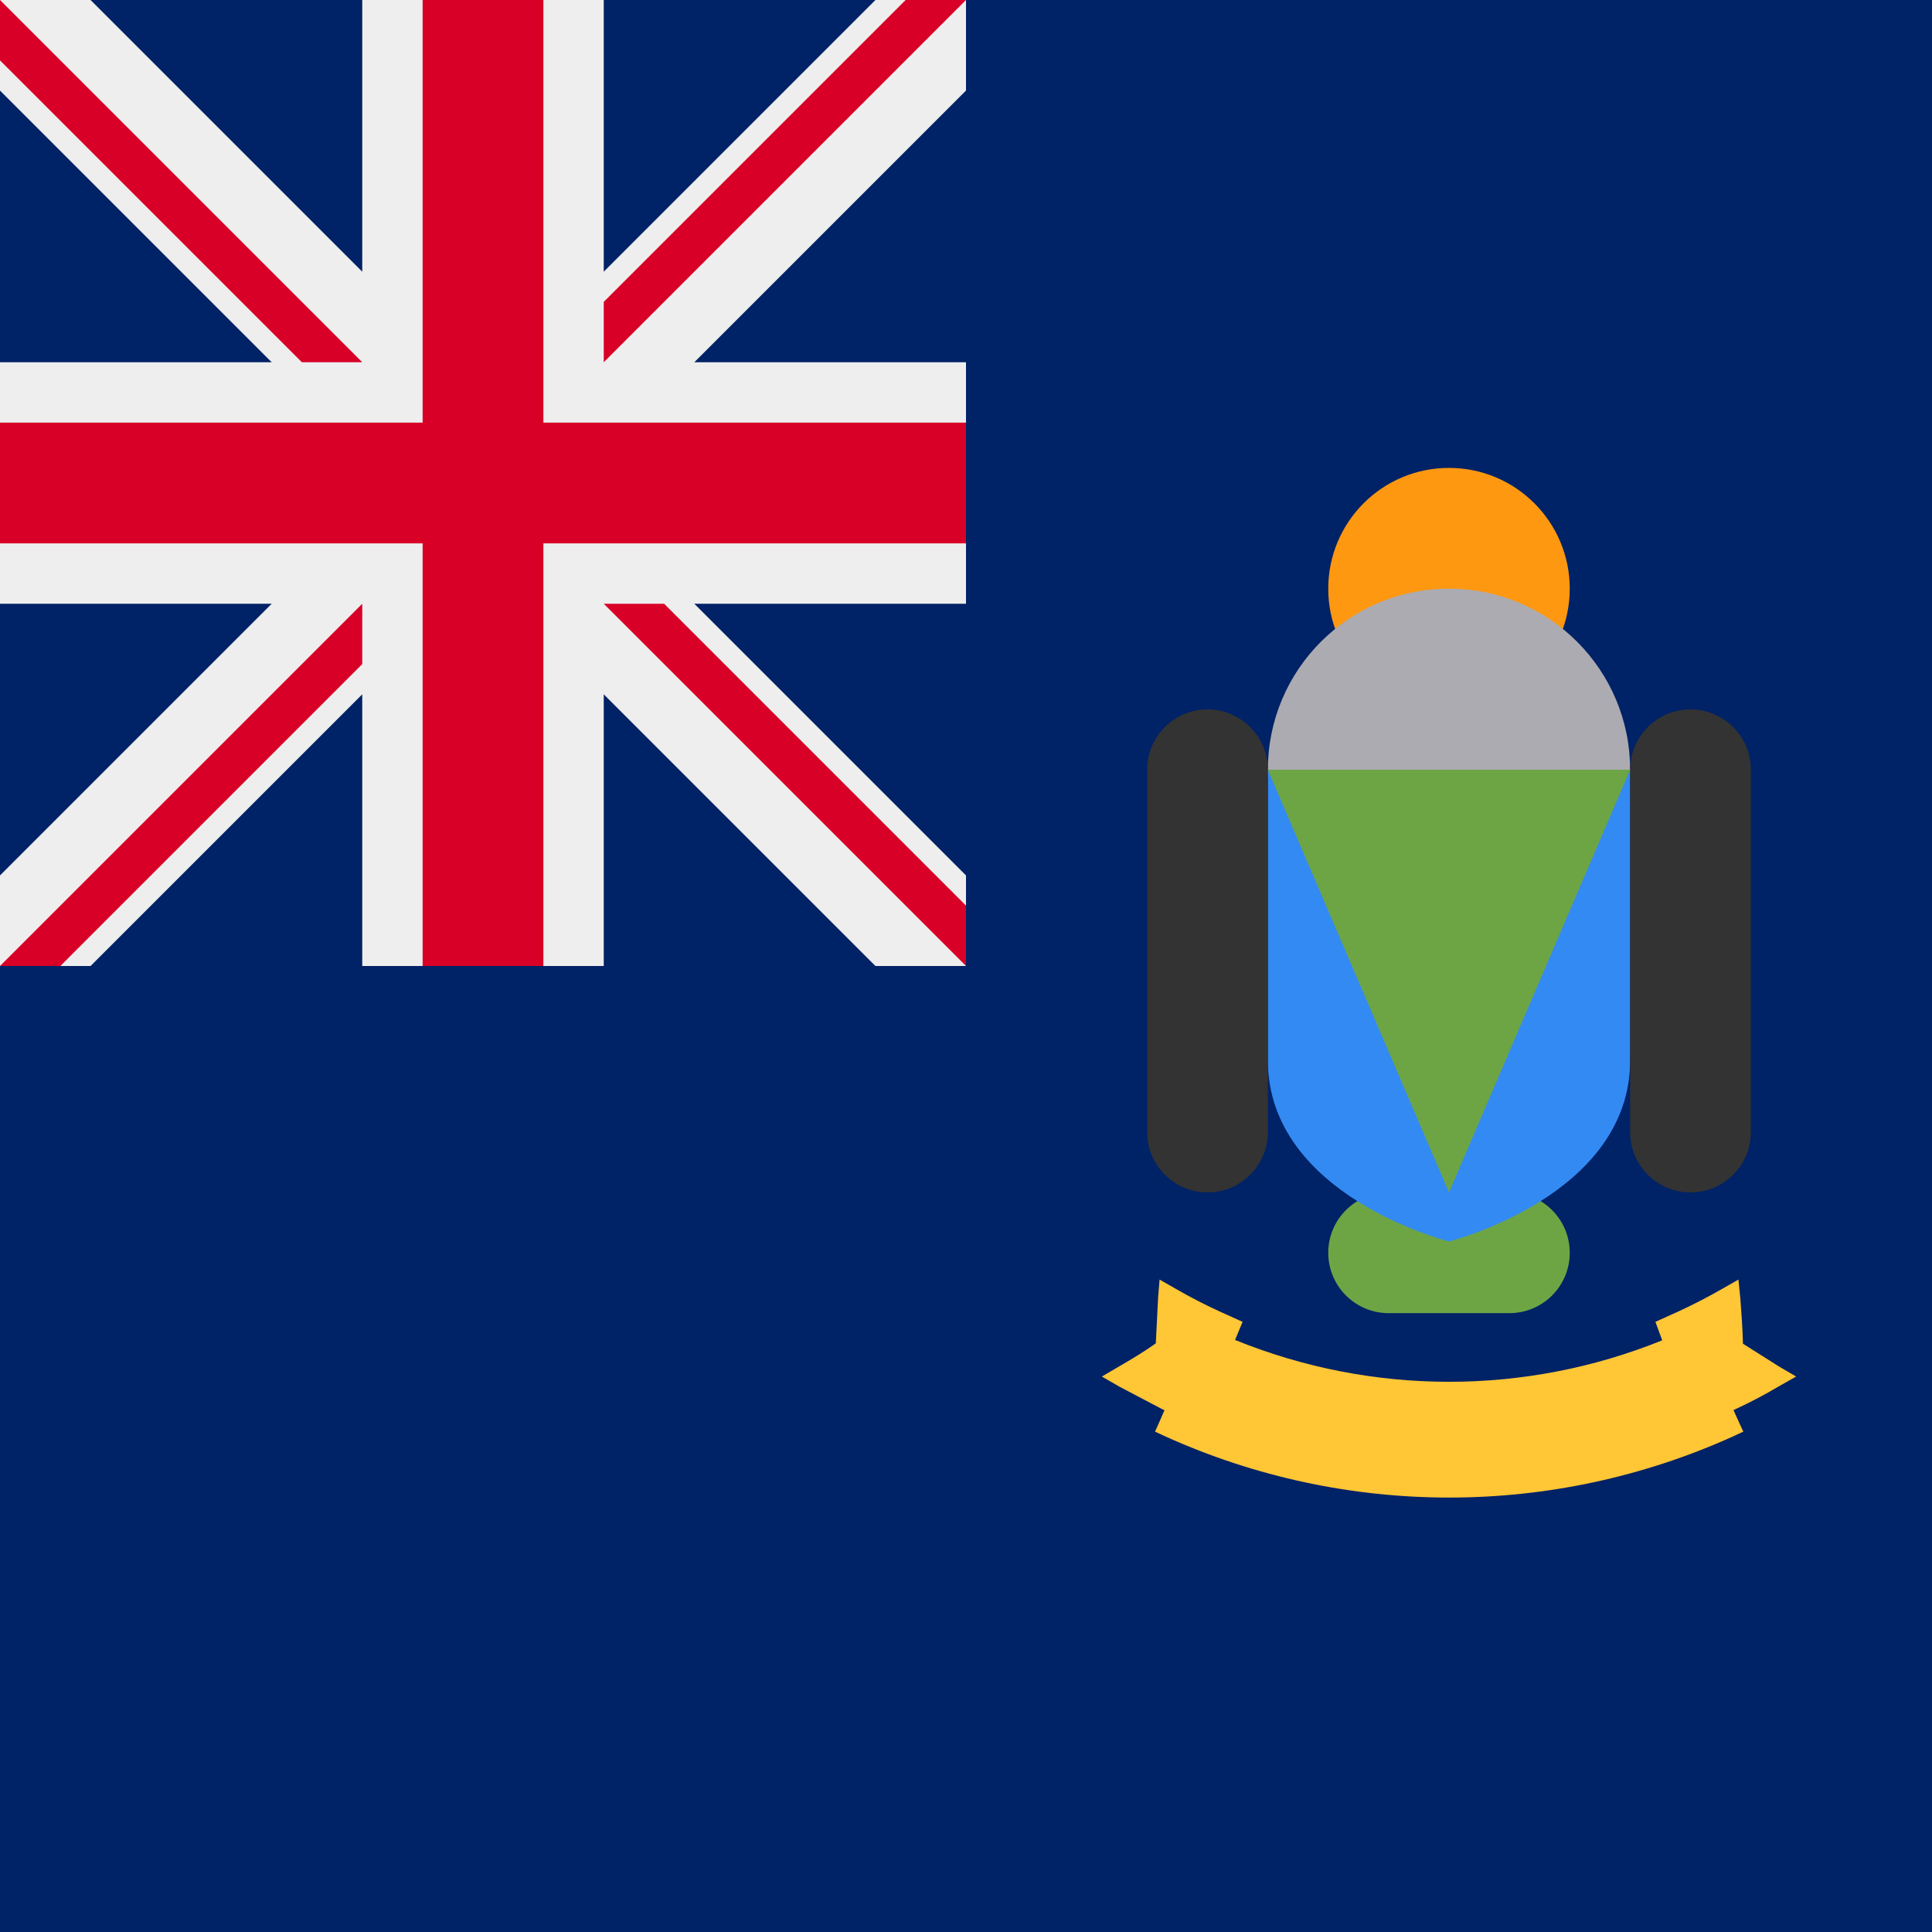
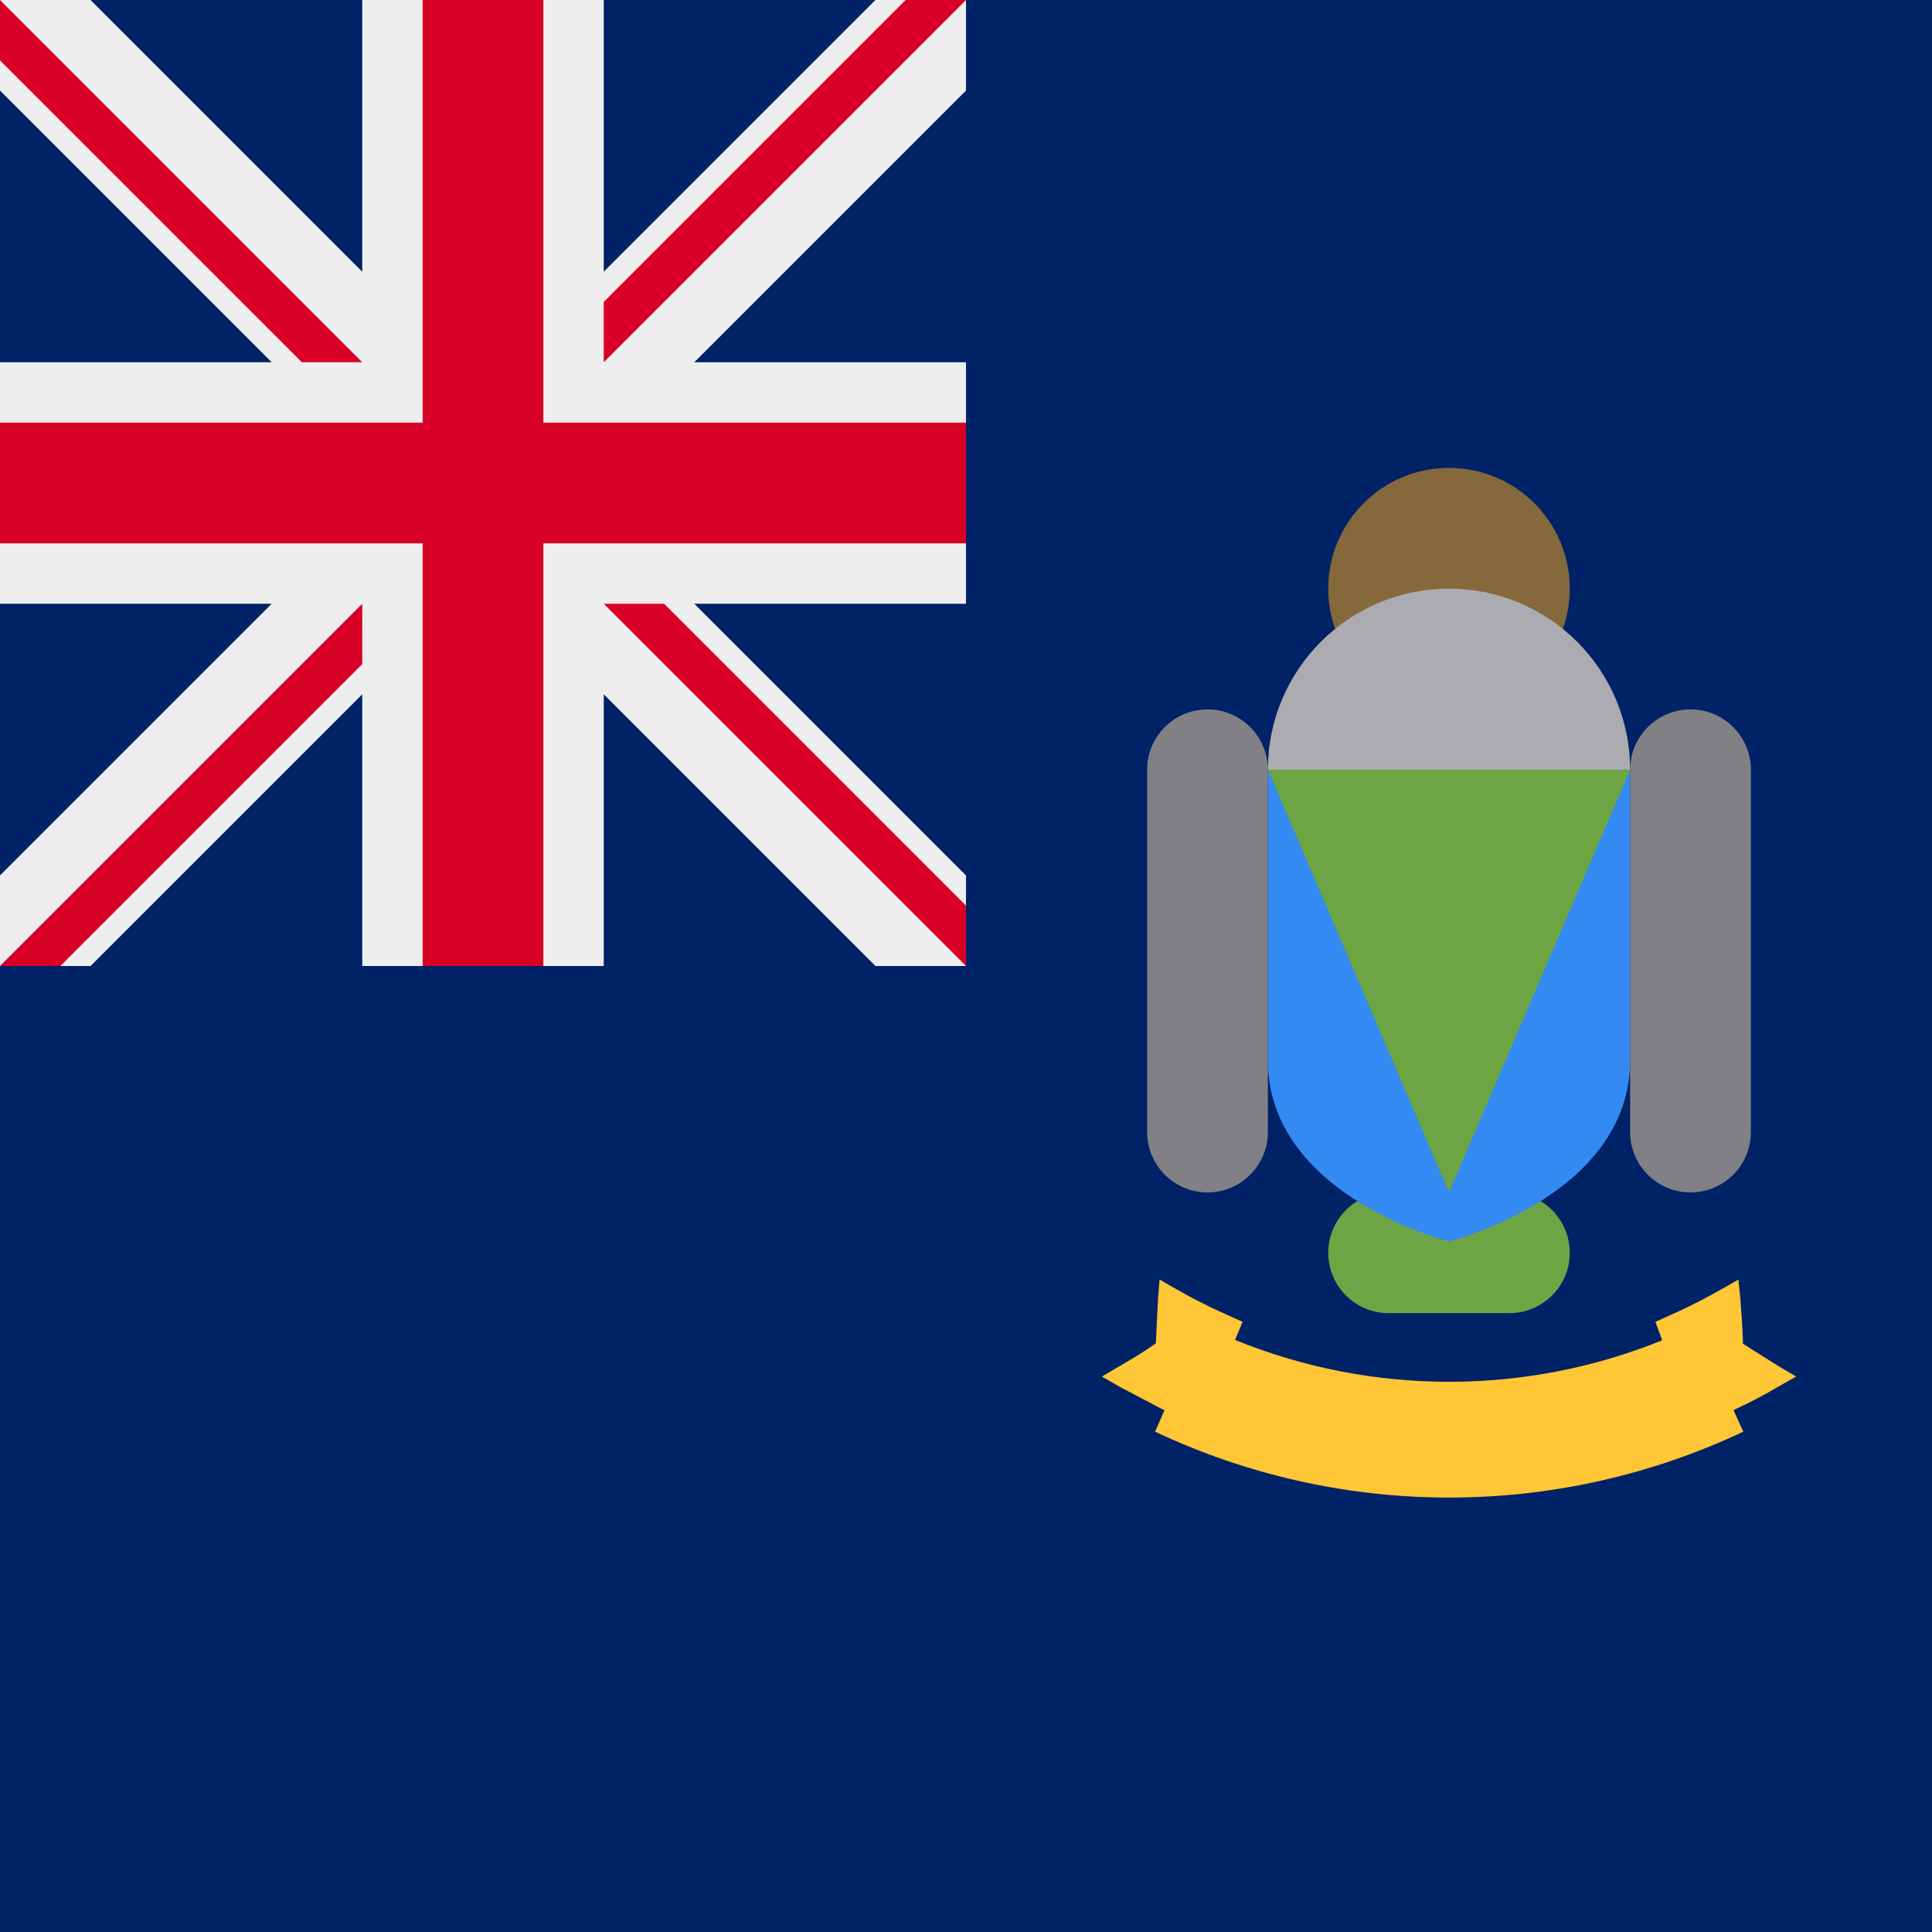
<svg xmlns="http://www.w3.org/2000/svg" width="512" height="512" fill="none">
  <path fill="#026" d="M0 0h512v512H0z" />
  <path fill="#026" d="M0 0h256v256H0z" />
  <path fill="#EEE" d="M232 256h24v-24L152 128 256 24V0h-24L128 104 24 0H0v24l104 104L0 232v24h24l104-104 104 104Z" />
  <path fill="#EEE" d="M256 160V96h-96V0H96v96H0v64h96v96h64v-96h96Z" />
  <path fill="#D80027" d="M256 144v-32H144V0h-32v112H0v32h112v112h32V144h112Z" />
  <path fill="#D80027" d="M0 16V0l96 96H80L0 16Zm256 224v16l-96-96h16l80 80ZM16 256H0l96-96v16l-80 80ZM240 0h16l-96 96V80l80-80Z" />
  <path fill="#6DA544" d="M400 316h-32a16 16 0 1 0 0 32h32a16 16 0 1 0 0-32Z" />
-   <path fill="#FF9811" d="M384 188a32 32 0 1 0 0-64 32 32 0 0 0 0 64Z" />
+   <path fill="#85693D" d="M384 188a32 32 0 1 0 0-64 32 32 0 0 0 0 64Z" />
  <path fill="#ACABB1" d="M384 252a48 48 0 1 0 0-96 48 48 0 0 0 0 96Z" />
  <path fill="#338AF3" d="M336 204v77c0 36 48 48 48 48s48-12 48-48v-77h-96Z" />
-   <path fill="#333" d="M336 204a16 16 0 1 0-32 0v96a16 16 0 1 0 32 0v-96Zm128 0a16 16 0 1 0-32 0v96a16 16 0 1 0 32 0v-96Z" />
+   <path fill="#818085" d="M336 204a16 16 0 1 0-32 0v96a16 16 0 1 0 32 0v-96Zm128 0a16 16 0 1 0-32 0v96a16 16 0 1 0 32 0v-96Z" />
  <path fill="#6DA544" d="m336 204 48 112 48-112h-96Z" />
  <path fill="#FFC635" fill-rule="evenodd" d="m296.7 367.5 11.4 6 .5.2-1.3 3-1.2 2.7 2.8 1.3a182.7 182.7 0 0 0 150.3 0l2.8-1.3-1.3-2.8-1.3-2.9.6-.3c3.9-1.8 7.7-3.8 11.4-6l4.6-2.6-4.6-2.7-9.5-6c-.1-4.1-.4-8.2-.7-12.1l-.5-4.9-4.2 2.4a149 149 0 0 1-11.6 6l-6.2 2.8 1.8 4.9a150.6 150.6 0 0 1-113.2-.1l2-4.8-6.2-2.8c-3.9-1.8-7.8-3.8-11.6-6l-4.2-2.4-.4 4.9-.6 12c-3.1 2.2-6.4 4.2-9.7 6.1l-4.6 2.7 4.7 2.7Z" clip-rule="evenodd" />
</svg>
